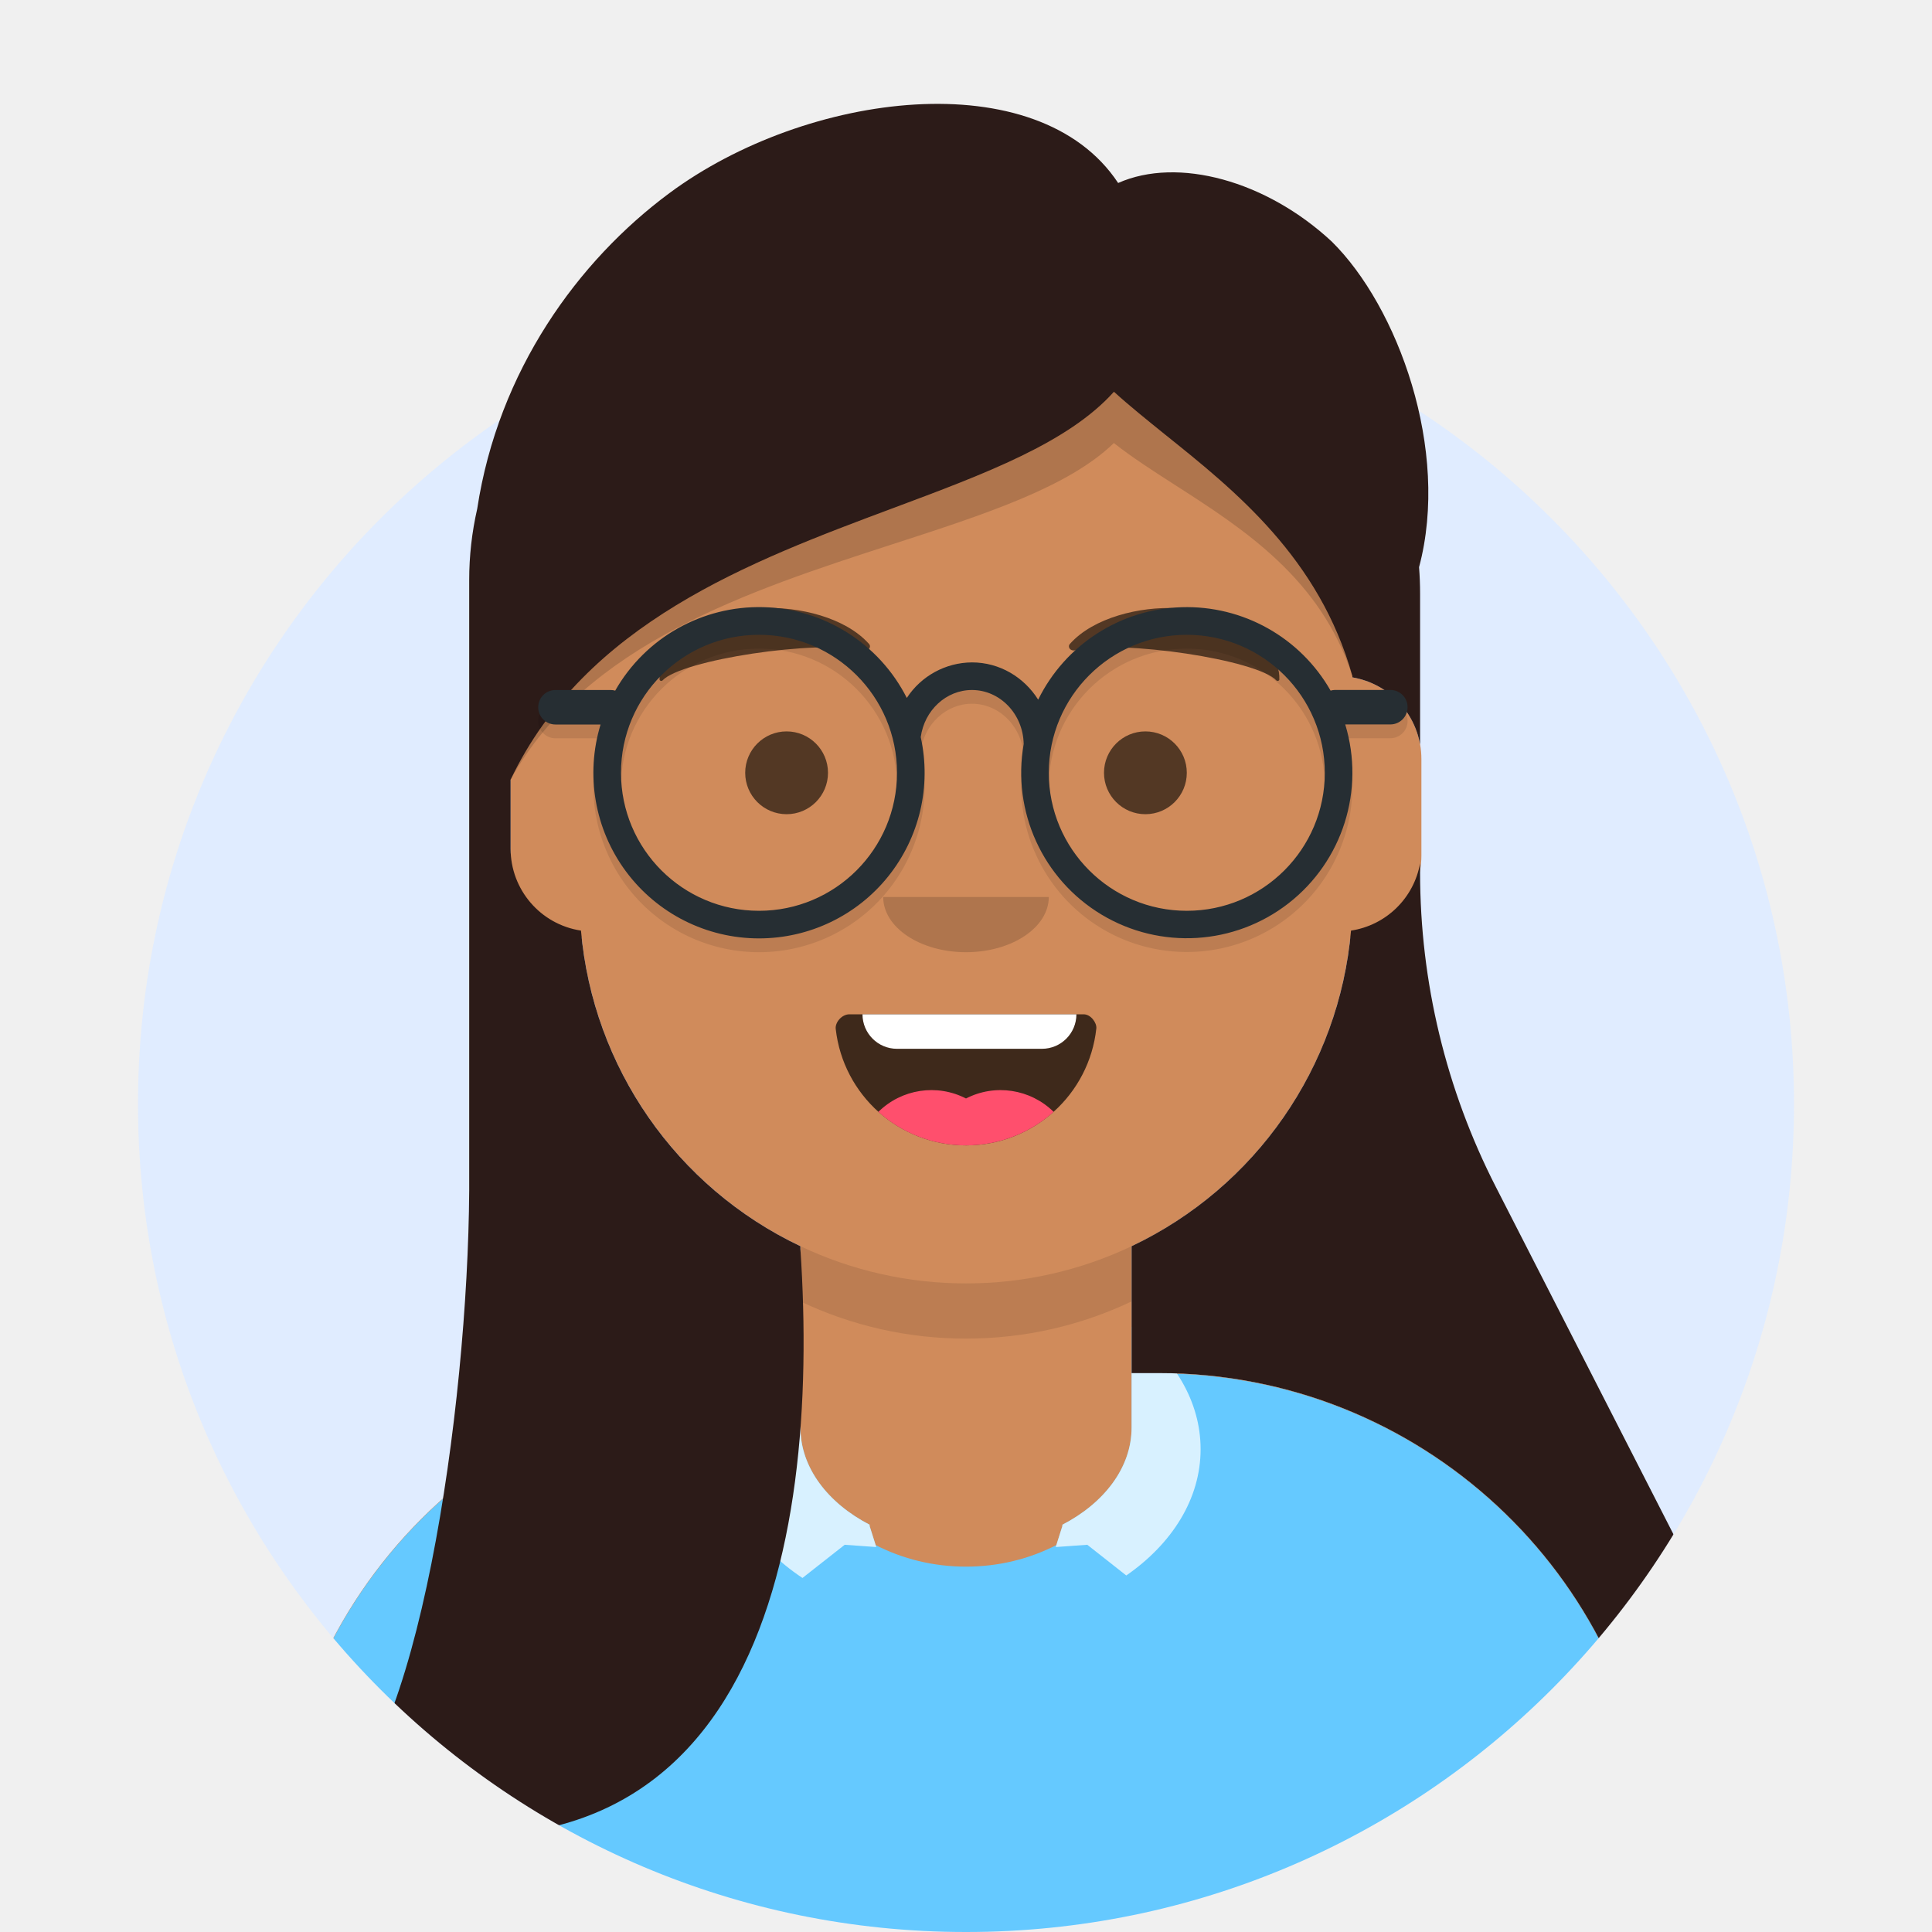
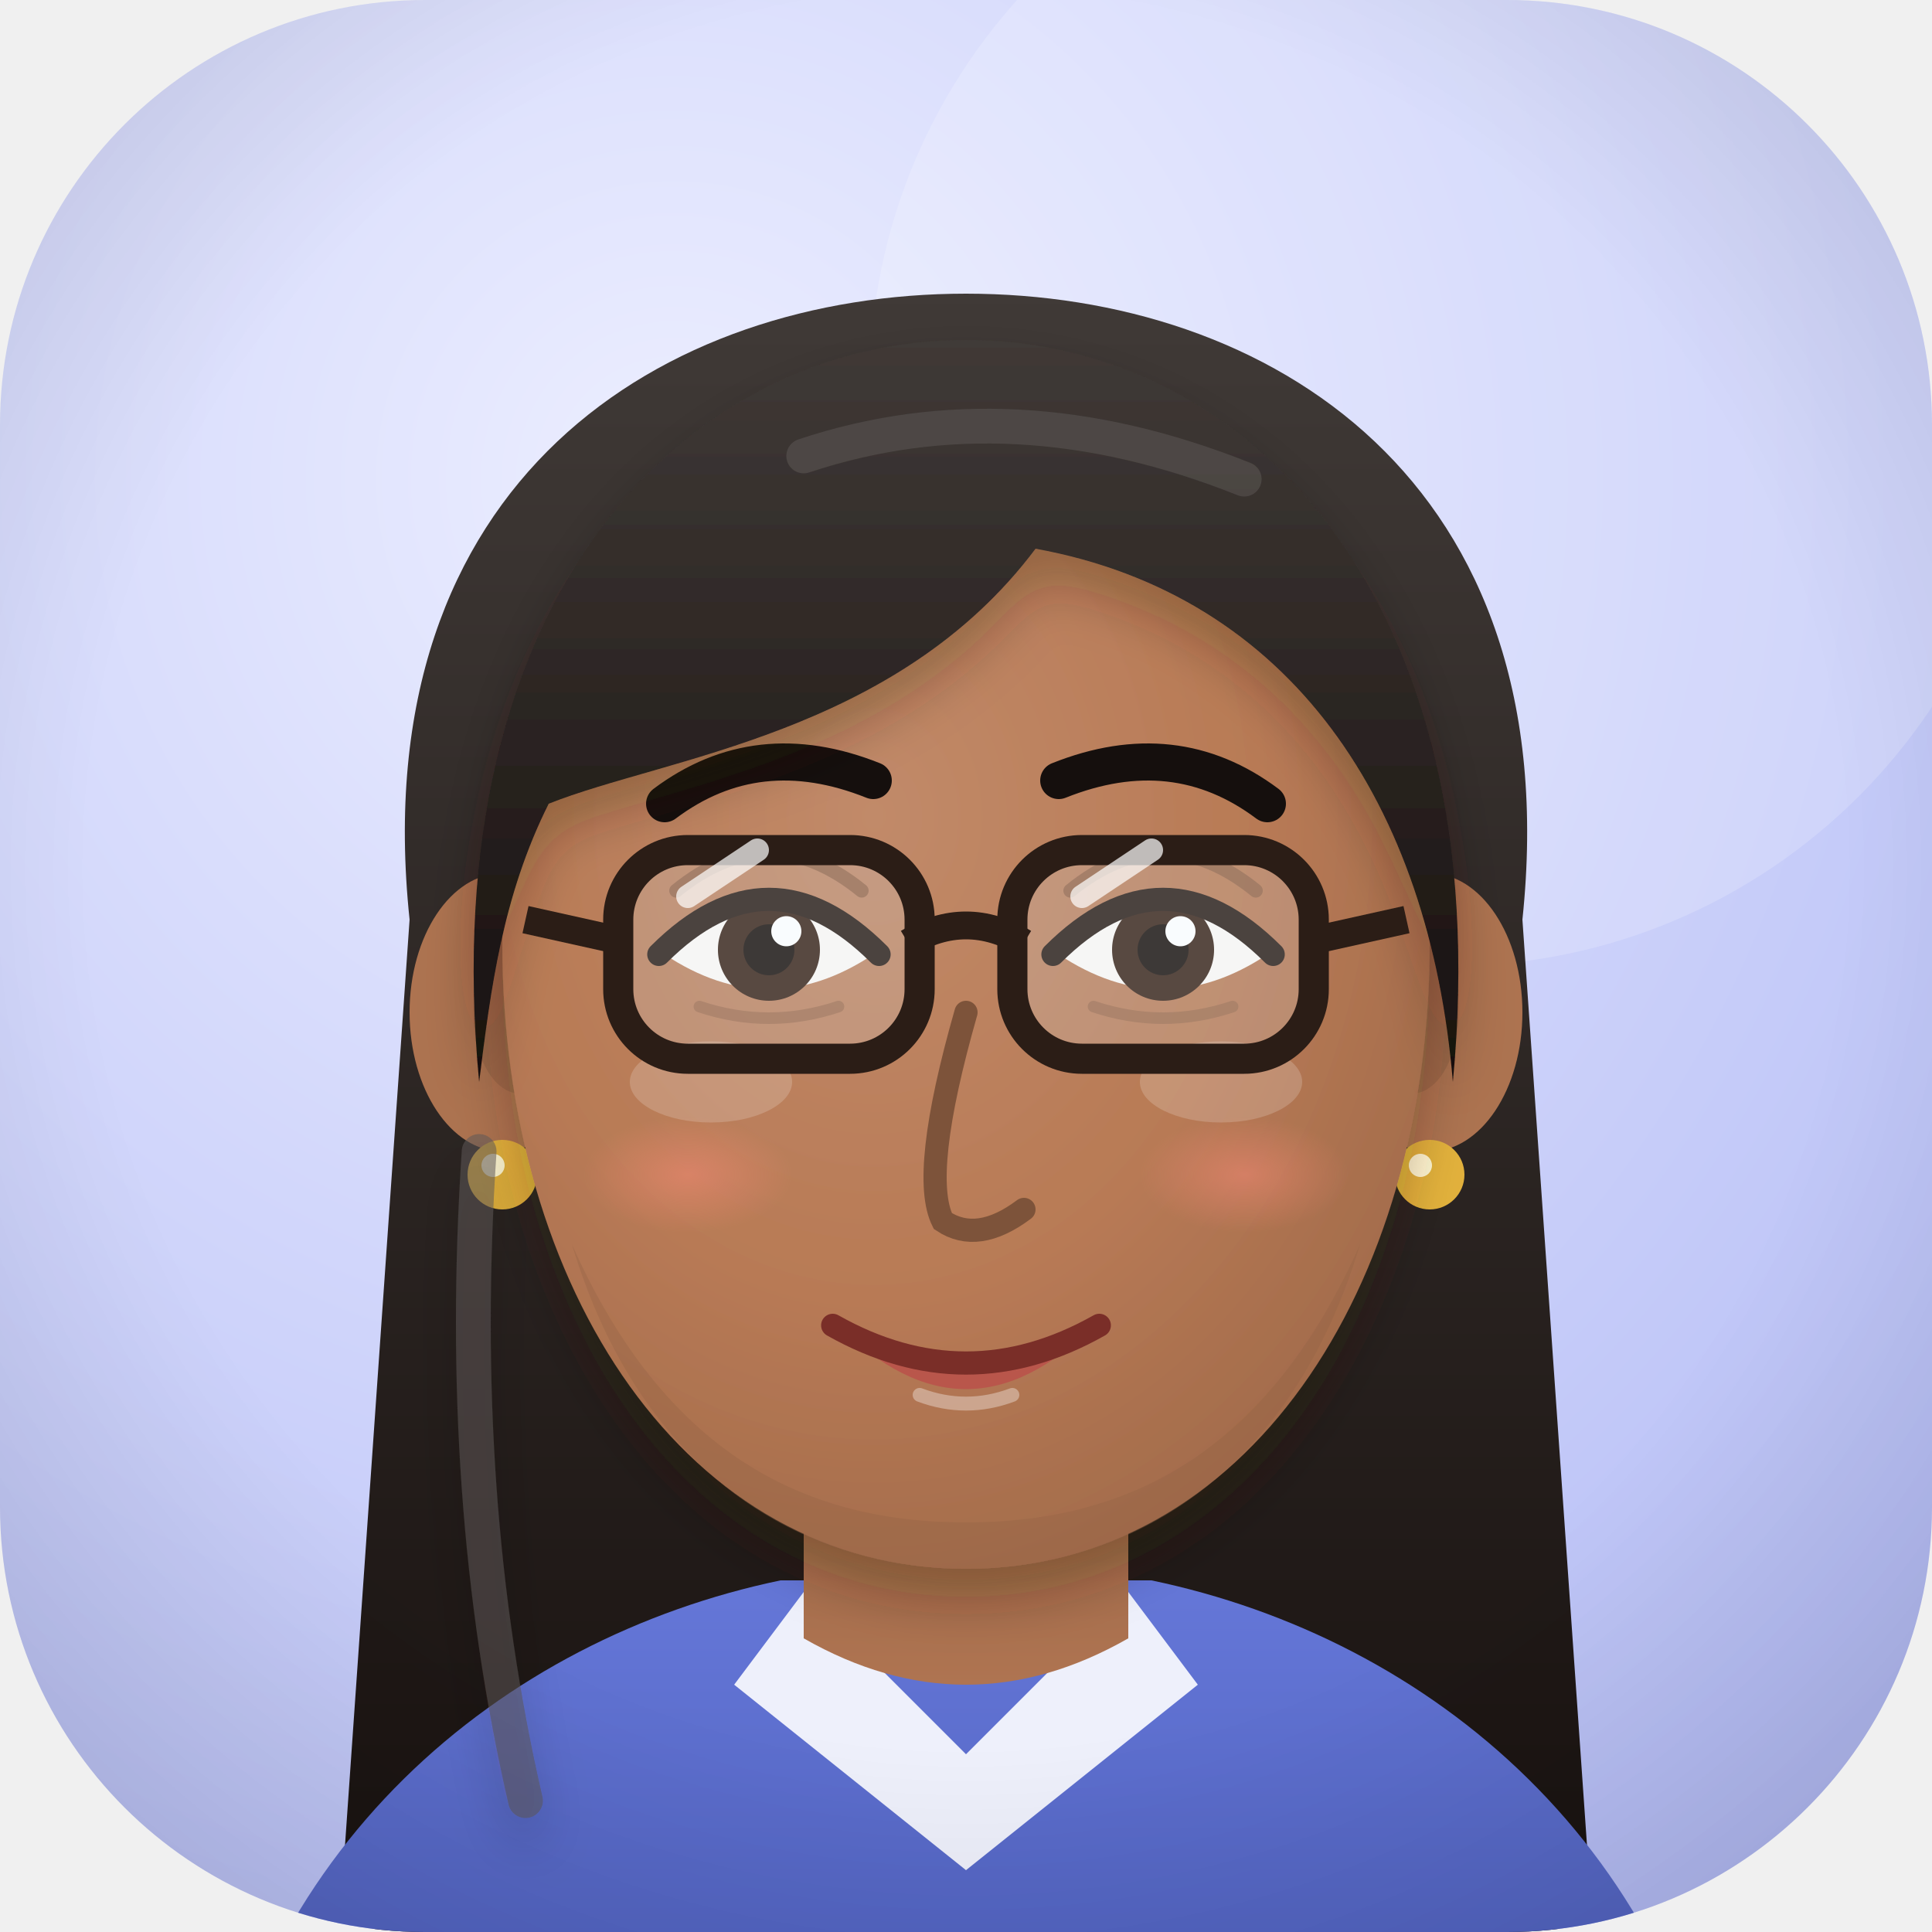
- <svg xmlns="http://www.w3.org/2000/svg" viewBox="0 0 280 280" fill="none" shape-rendering="auto">
-   <mask id="viewboxMask">
-     <rect width="280" height="280" rx="0" ry="0" x="0" y="0" fill="#fff" />
-   </mask>
-   <g mask="url(#viewboxMask)">
-     <g transform="translate(8)">
-       <circle cx="132" cy="160" r="120" fill="#e0ecff" />
-       <mask id="styleCircle-a" style="mask-type:luminance" maskUnits="userSpaceOnUse" x="0" y="0" width="264" height="280">
-         <path d="M264 0H0v160h12c0 66.27 53.73 120 120 120 66.27 0 120-53.73 120-120h12V0Z" fill="#fff" />
-       </mask>
-       <g mask="url(#styleCircle-a)">
-         <path d="M132 36a56 56 0 0 0-56 56v6.17A12 12 0 0 0 66 110v14a12 12 0 0 0 10.3 11.88 56.04 56.04 0 0 0 31.7 44.73v18.4h-4a72 72 0 0 0-72 72v9h200v-9a72 72 0 0 0-72-72h-4v-18.39a56.04 56.04 0 0 0 31.7-44.73A12 12 0 0 0 198 124v-14a12 12 0 0 0-10-11.83V92a56 56 0 0 0-56-56Z" fill="#d08b5b" />
-         <path d="M108 180.61v8a55.79 55.79 0 0 0 24 5.39c8.59 0 16.73-1.93 24-5.39v-8a55.79 55.79 0 0 1-24 5.39 55.79 55.79 0 0 1-24-5.39Z" fill="#000" fill-opacity=".1" />
-         <g transform="translate(0 170)">
-           <path d="M100.37 29.14a27.6 27.6 0 0 1 7.63-7.57v15.3c0 5.83 3.98 10.98 10.08 14.13l-.08.06.9 2.86c3.89 2 8.35 3.13 13.1 3.13s9.21-1.13 13.1-3.13l.9-2.86-.08-.06c6.1-3.15 10.08-8.3 10.08-14.12v-14.6a27.1 27.1 0 0 1 6.6 6.82 72 72 0 0 1 69.4 71.95V110H32v-8.95a72 72 0 0 1 68.37-71.9Z" fill="#65c9ff" />
-           <path d="M108 21.57c-6.77 4.6-11 11.17-11 18.46 0 7.4 4.36 14.05 11.3 18.66l6.12-4.81 4.58.33-1-3.15.08-.06c-6.1-3.15-10.08-8.3-10.08-14.12v-15.3ZM156 36.88c0 5.82-3.98 10.97-10.08 14.12l.08.06-1 3.15 4.58-.33 5.65 4.45c6.63-4.6 10.77-11.1 10.77-18.3 0-6.92-3.82-13.2-10-17.75v14.6Z" fill="#fff" fill-opacity=".75" />
-         </g>
-         <g transform="translate(78 134)">
-           <path fill-rule="evenodd" clip-rule="evenodd" d="M35.12 15.13a19 19 0 0 0 37.77-.09c.08-.77-.77-2.04-1.85-2.04H37.1C36 13 35 14.18 35.12 15.13Z" fill="#000" fill-opacity=".7" />
-           <path d="M70 13H39a5 5 0 0 0 5 5h21a5 5 0 0 0 5-5Z" fill="#fff" />
-           <path d="M66.7 27.14A10.96 10.96 0 0 0 54 25.2a10.95 10.95 0 0 0-12.7 1.94A18.93 18.93 0 0 0 54 32c4.88 0 9.33-1.84 12.7-4.86Z" fill="#FF4F6D" />
-         </g>
-         <g transform="translate(104 122)">
-           <path fill-rule="evenodd" clip-rule="evenodd" d="M16 8c0 4.42 5.37 8 12 8s12-3.58 12-8" fill="#000" fill-opacity=".16" />
-         </g>
-         <g transform="translate(76 90)">
-           <path d="M36 22a6 6 0 1 1-12 0 6 6 0 0 1 12 0ZM88 22a6 6 0 1 1-12 0 6 6 0 0 1 12 0Z" fill="#000" fill-opacity=".6" />
-         </g>
-         <g transform="translate(76 82)">
-           <path d="M26.55 6.15c-5.8.27-15.2 4.49-14.96 10.34.01.18.3.27.43.12 2.76-2.96 22.32-5.95 29.2-4.36.64.14 1.12-.48.72-.93-3.43-3.85-10.2-5.43-15.4-5.18ZM86.45 6.15c5.8.27 15.2 4.49 14.96 10.34-.01.18-.3.27-.43.12-2.76-2.96-22.32-5.95-29.2-4.36-.64.14-1.12-.48-.72-.93 3.43-3.85 10.2-5.43 15.4-5.18Z" fill-rule="evenodd" clip-rule="evenodd" fill="#000" fill-opacity=".6" />
-         </g>
-         <g transform="translate(-1)">
-           <path d="M67 113c10.86-22.7 34.67-31.6 55.44-39.36 13.32-4.97 25.39-9.48 32-16.86 2.22 2.02 4.75 4.05 7.41 6.2C172.06 71.16 184.21 80.91 189 98v.17a12 12 0 0 1 9.81 9.72V86.04c0-1.3-.05-2.57-.15-3.84 4.54-17-3.1-37.78-12.66-47.2-9.48-8.82-22.3-12.32-30.95-8.48C143.45 8.98 109.9 13.24 90 28c-13.22 9.8-24.79 25.72-27.84 45.75A46.18 46.18 0 0 0 61 84.05v88.5c-.2 31.5-7.4 82.49-21 90.45 62.36 16.8 71.93-38.15 69-82v-.39a56.03 56.03 0 0 1-31.8-45.74A12 12 0 0 1 67 123v-10ZM157 180.61a56.03 56.03 0 0 0 31.8-45.74 12 12 0 0 0 10.01-9.76v1.36A100 100 0 0 0 209.78 172l26.95 52.71a37.79 37.79 0 0 1-3.94 40.76A72 72 0 0 0 161 199h-4v-18.39Z" fill="#2c1b18" />
-           <path d="M67 113c10.86-22.7 34.67-31.6 55.44-39.36 13.32-4.97 25.39-9.48 32-16.86 2.22 2.02 4.75 4.05 7.41 6.2 10.19 8.17 22.3 17.89 27.11 34.9-4.57-14.04-15.75-21.22-25.6-27.55-3.21-2.06-6.28-4.03-8.93-6.12-6.6 6.4-18.67 10.32-32 14.64C101.68 85.58 77.87 93.3 67 113Z" fill="#000" fill-opacity=".16" />
-         </g>
-         <g transform="translate(49 72)" />
-         <g transform="translate(62 42)">
-           <g fill-rule="evenodd" clip-rule="evenodd">
-             <path d="M40 96a24 24 0 0 1-22.96-31H10.5a2.5 2.5 0 0 1 0-5h8c.23 0 .45.03.66.09a24 24 0 0 1 42.26 1.06A11.36 11.36 0 0 1 70.86 56c4.01 0 7.55 2.14 9.6 5.4a24 24 0 0 1 42.38-1.31c.2-.06.43-.1.66-.1h8a2.5 2.5 0 1 1 0 5h-6.54a24 24 0 1 1-46.6 2.83c-.08-4.37-3.45-7.83-7.5-7.83-3.73 0-6.89 2.94-7.42 6.83A24 24 0 0 1 40 96Zm0-4a20 20 0 1 0 0-40 20 20 0 0 0 0 40Zm82-20a20 20 0 1 1-40 0 20 20 0 0 1 40 0Z" fill="#000" fill-opacity=".1" />
-             <path d="M40 94a24 24 0 0 1-22.96-31H10.5a2.5 2.5 0 0 1 0-5h8c.23 0 .45.03.66.09a24 24 0 0 1 42.26 1.06A11.36 11.36 0 0 1 70.86 54c4.01 0 7.55 2.14 9.6 5.4a24 24 0 0 1 42.38-1.31c.2-.06.43-.1.66-.1h8a2.5 2.5 0 1 1 0 5h-6.54a24 24 0 1 1-46.6 2.84c-.08-4.37-3.45-7.83-7.5-7.83-3.73 0-6.89 2.94-7.42 6.83A24 24 0 0 1 40 94Zm0-4a20 20 0 1 0 0-40 20 20 0 0 0 0 40Zm82-20a20 20 0 1 1-40 0 20 20 0 0 1 40 0Z" fill="#262e33" />
-           </g>
-         </g>
+ <svg xmlns="http://www.w3.org/2000/svg" viewBox="0 0 200 200" width="200" height="200">
+   <defs>
+     <radialGradient id="p15bg" cx="0.35" cy="0.25" r="0.9">
+       <stop offset="0" stop-color="#eceeff" stop-opacity="1" />
+       <stop offset="1" stop-color="#b4bcf6" stop-opacity="1" />
+     </radialGradient>
+     <radialGradient id="p15sk" cx="0.4" cy="0.35" r="0.7">
+       <stop offset="0" stop-color="#c18a69" stop-opacity="1" />
+       <stop offset="0.6" stop-color="#b87a55" stop-opacity="1" />
+       <stop offset="1" stop-color="#a26b4b" stop-opacity="1" />
+     </radialGradient>
+     <linearGradient id="p15nk" x1="0" y1="0" x2="0" y2="1">
+       <stop offset="0" stop-color="#976446" stop-opacity="1" />
+       <stop offset="1" stop-color="#af7451" stop-opacity="1" />
+     </linearGradient>
+     <linearGradient id="p15hr" x1="0" y1="0" x2="0" y2="1">
+       <stop offset="0" stop-color="#403a37" stop-opacity="1" />
+       <stop offset="1" stop-color="#17100e" stop-opacity="1" />
+     </linearGradient>
+     <linearGradient id="p15cl" x1="0" y1="0" x2="0" y2="1">
+       <stop offset="0" stop-color="#6577d8" stop-opacity="1" />
+       <stop offset="1" stop-color="#4758b4" stop-opacity="1" />
+     </linearGradient>
+     <radialGradient id="p15bl" cx="0.5" cy="0.5" r="0.5">
+       <stop offset="0" stop-color="#ff8b7a" stop-opacity="0.45" />
+       <stop offset="1" stop-color="#ff8b7a" stop-opacity="0" />
+     </radialGradient>
+     <radialGradient id="p15vg" cx="0.5" cy="0.45" r="0.75">
+       <stop offset="0.6" stop-color="#000" stop-opacity="0" />
+       <stop offset="1" stop-color="#000" stop-opacity="0.16" />
+     </radialGradient>
+     <clipPath id="p15cp">
+       <rect width="200" height="200" rx="44" />
+     </clipPath>
+     <filter id="p15rm" x="-20%" y="-20%" width="140%" height="140%">
+       <feDropShadow dx="0" dy="2.5" stdDeviation="2.2" flood-color="#2b1a10" flood-opacity="0.28" />
+     </filter>
+   </defs>
+   <g clip-path="url(#p15cp)">
+     <rect width="200" height="200" fill="url(#p15bg)" />
+     <circle cx="150" cy="40" r="60" fill="#fff" opacity="0.18" />
+     <g transform="translate(100 112) scale(1.2) translate(-100 -104)">
+       <path d="M52 90 C48 52 74 36 100 36 C126 36 152 52 148 90 L154 176 Q128 186 116 170 L84 170 Q72 186 46 176 Z" fill="url(#p15hr)" />
+       <path d="M34 200 C38 170 60 152 84 147 L116 147 C140 152 162 170 166 200 Z" fill="url(#p15cl)" />
+       <path d="M86 148 L100 162 L114 148 L120 156 L100 172 L80 156 Z" fill="#eef0fb" />
+       <path d="M86 130 L86 152 Q100 160 114 152 L114 130 Z" fill="url(#p15nk)" />
+       <path d="M86 140 Q100 150 114 140 L114 134 Q100 144 86 134 Z" fill="#8a5c40" opacity="0.35" />
+       <ellipse cx="60" cy="98" rx="8" ry="12" fill="#ad7350" />
+       <ellipse cx="61.5" cy="98" rx="4" ry="7" fill="#936244" opacity="0.6" />
+       <ellipse cx="140" cy="98" rx="8" ry="12" fill="#ad7350" />
+       <ellipse cx="138.5" cy="98" rx="4" ry="7" fill="#936244" opacity="0.6" />
+       <circle cx="60" cy="112" r="3" fill="#e2b13c" />
+       <circle cx="59.2" cy="111.2" r="1" fill="#fff6d0" />
+       <circle cx="140" cy="112" r="3" fill="#e2b13c" />
+       <circle cx="139.2" cy="111.2" r="1" fill="#fff6d0" />
+       <path d="M100 46 C126 46 140 64 140 92 C140 122 124 146 100 146 C76 146 60 122 60 92 C60 64 74 46 100 46 Z" fill="url(#p15sk)" filter="url(#p15rm)" />
+       <path d="M66 118 C72 138 86 146 100 146 C114 146 128 138 134 118 C126 136 114 142 100 142 C86 142 74 136 66 118 Z" fill="#936244" opacity="0.35" />
+       <ellipse cx="78" cy="104" rx="7" ry="3.5" fill="#fff" opacity="0.18" />
+       <ellipse cx="122" cy="104" rx="7" ry="3.5" fill="#fff" opacity="0.18" />
+       <ellipse cx="76" cy="112" rx="9" ry="5" fill="url(#p15bl)" />
+       <ellipse cx="124" cy="112" rx="9" ry="5" fill="url(#p15bl)" />
+       <path d="M74 80 Q82 74 92 78" stroke="#150f0d" stroke-width="3.2" fill="none" stroke-linecap="round" />
+       <path d="M126 80 Q118 74 108 78" stroke="#150f0d" stroke-width="3.2" fill="none" stroke-linecap="round" />
+       <path d="M74 93 Q83 84 92 93 Q83 99 74 93 Z" fill="#fbf8f4" />
+       <circle cx="83" cy="92.6" r="4.4" fill="#3b2418" />
+       <circle cx="83" cy="92.6" r="2.2" fill="#1a110c" />
+       <circle cx="84.5" cy="91" r="1.3" fill="#fff" />
+       <path d="M73.5 93 Q83 83.5 92.5 93" stroke="#2b1d16" stroke-width="2" fill="none" stroke-linecap="round" />
+       <path d="M75 87.5 Q83 81 91 87.5" stroke="#81553b" stroke-width="1.2" fill="none" opacity="0.6" stroke-linecap="round" />
+       <path d="M77 97.5 Q83 99.5 89 97.5" stroke="#8a5c40" stroke-width="1" fill="none" opacity="0.5" stroke-linecap="round" />
+       <path d="M108 93 Q117 84 126 93 Q117 99 108 93 Z" fill="#fbf8f4" />
+       <circle cx="117" cy="92.6" r="4.4" fill="#3b2418" />
+       <circle cx="117" cy="92.6" r="2.2" fill="#1a110c" />
+       <circle cx="118.5" cy="91" r="1.3" fill="#fff" />
+       <path d="M107.5 93 Q117 83.5 126.5 93" stroke="#2b1d16" stroke-width="2" fill="none" stroke-linecap="round" />
+       <path d="M109 87.5 Q117 81 125 87.5" stroke="#81553b" stroke-width="1.2" fill="none" opacity="0.6" stroke-linecap="round" />
+       <path d="M111 97.5 Q117 99.5 123 97.5" stroke="#8a5c40" stroke-width="1" fill="none" opacity="0.5" stroke-linecap="round" />
+       <path d="M100 98 Q96 112 98 116 Q101 118 105 115" stroke="#7d533a" stroke-width="2" fill="none" stroke-linecap="round" />
+       <path d="M89 125 Q100 131 111 125 Q100 136 89 125 Z" fill="#b9564b" />
+       <path d="M88.5 125 Q100 131.5 111.5 125" stroke="#7a2e28" stroke-width="2" fill="none" stroke-linecap="round" />
+       <path d="M96 131 Q100 132.5 104 131" stroke="#fff" stroke-width="1.2" fill="none" opacity="0.35" stroke-linecap="round" />
+       <g filter="url(#p15rm)">
+         <path d="M58 104 C54 62 76 40 100 40 C124 40 146 62 142 104 C140 80 128 62 106 58 C94 74 74 76 64 80 C60 88 59 96 58 104 Z" fill="url(#p15hr)" />
+         <path d="M86 50 Q104 44 124 52" stroke="#5c5654" stroke-width="3" fill="none" stroke-linecap="round" opacity="0.55" />
+         <path d="M58 110 Q56 140 62 166" stroke="#5c5654" stroke-width="3" fill="none" stroke-linecap="round" opacity="0.55" />
      </g>
+       <rect x="70" y="84" width="26" height="18" rx="6" fill="#dfeffa" fill-opacity="0.18" stroke="#2b1d16" stroke-width="2.6" />
+       <rect x="104" y="84" width="26" height="18" rx="6" fill="#dfeffa" fill-opacity="0.18" stroke="#2b1d16" stroke-width="2.6" />
+       <path d="M95 92 Q100 89 105 92" stroke="#2b1d16" stroke-width="2.4" fill="none" />
+       <path d="M71 92 L62 90 M129 92 L138 90" stroke="#2b1d16" stroke-width="2.4" />
+       <path d="M76 88 L82 84 M110 88 L116 84" stroke="#fff" stroke-width="2" stroke-linecap="round" opacity="0.7" />
    </g>
+     <rect width="200" height="200" fill="url(#p15vg)" />
  </g>
</svg>
